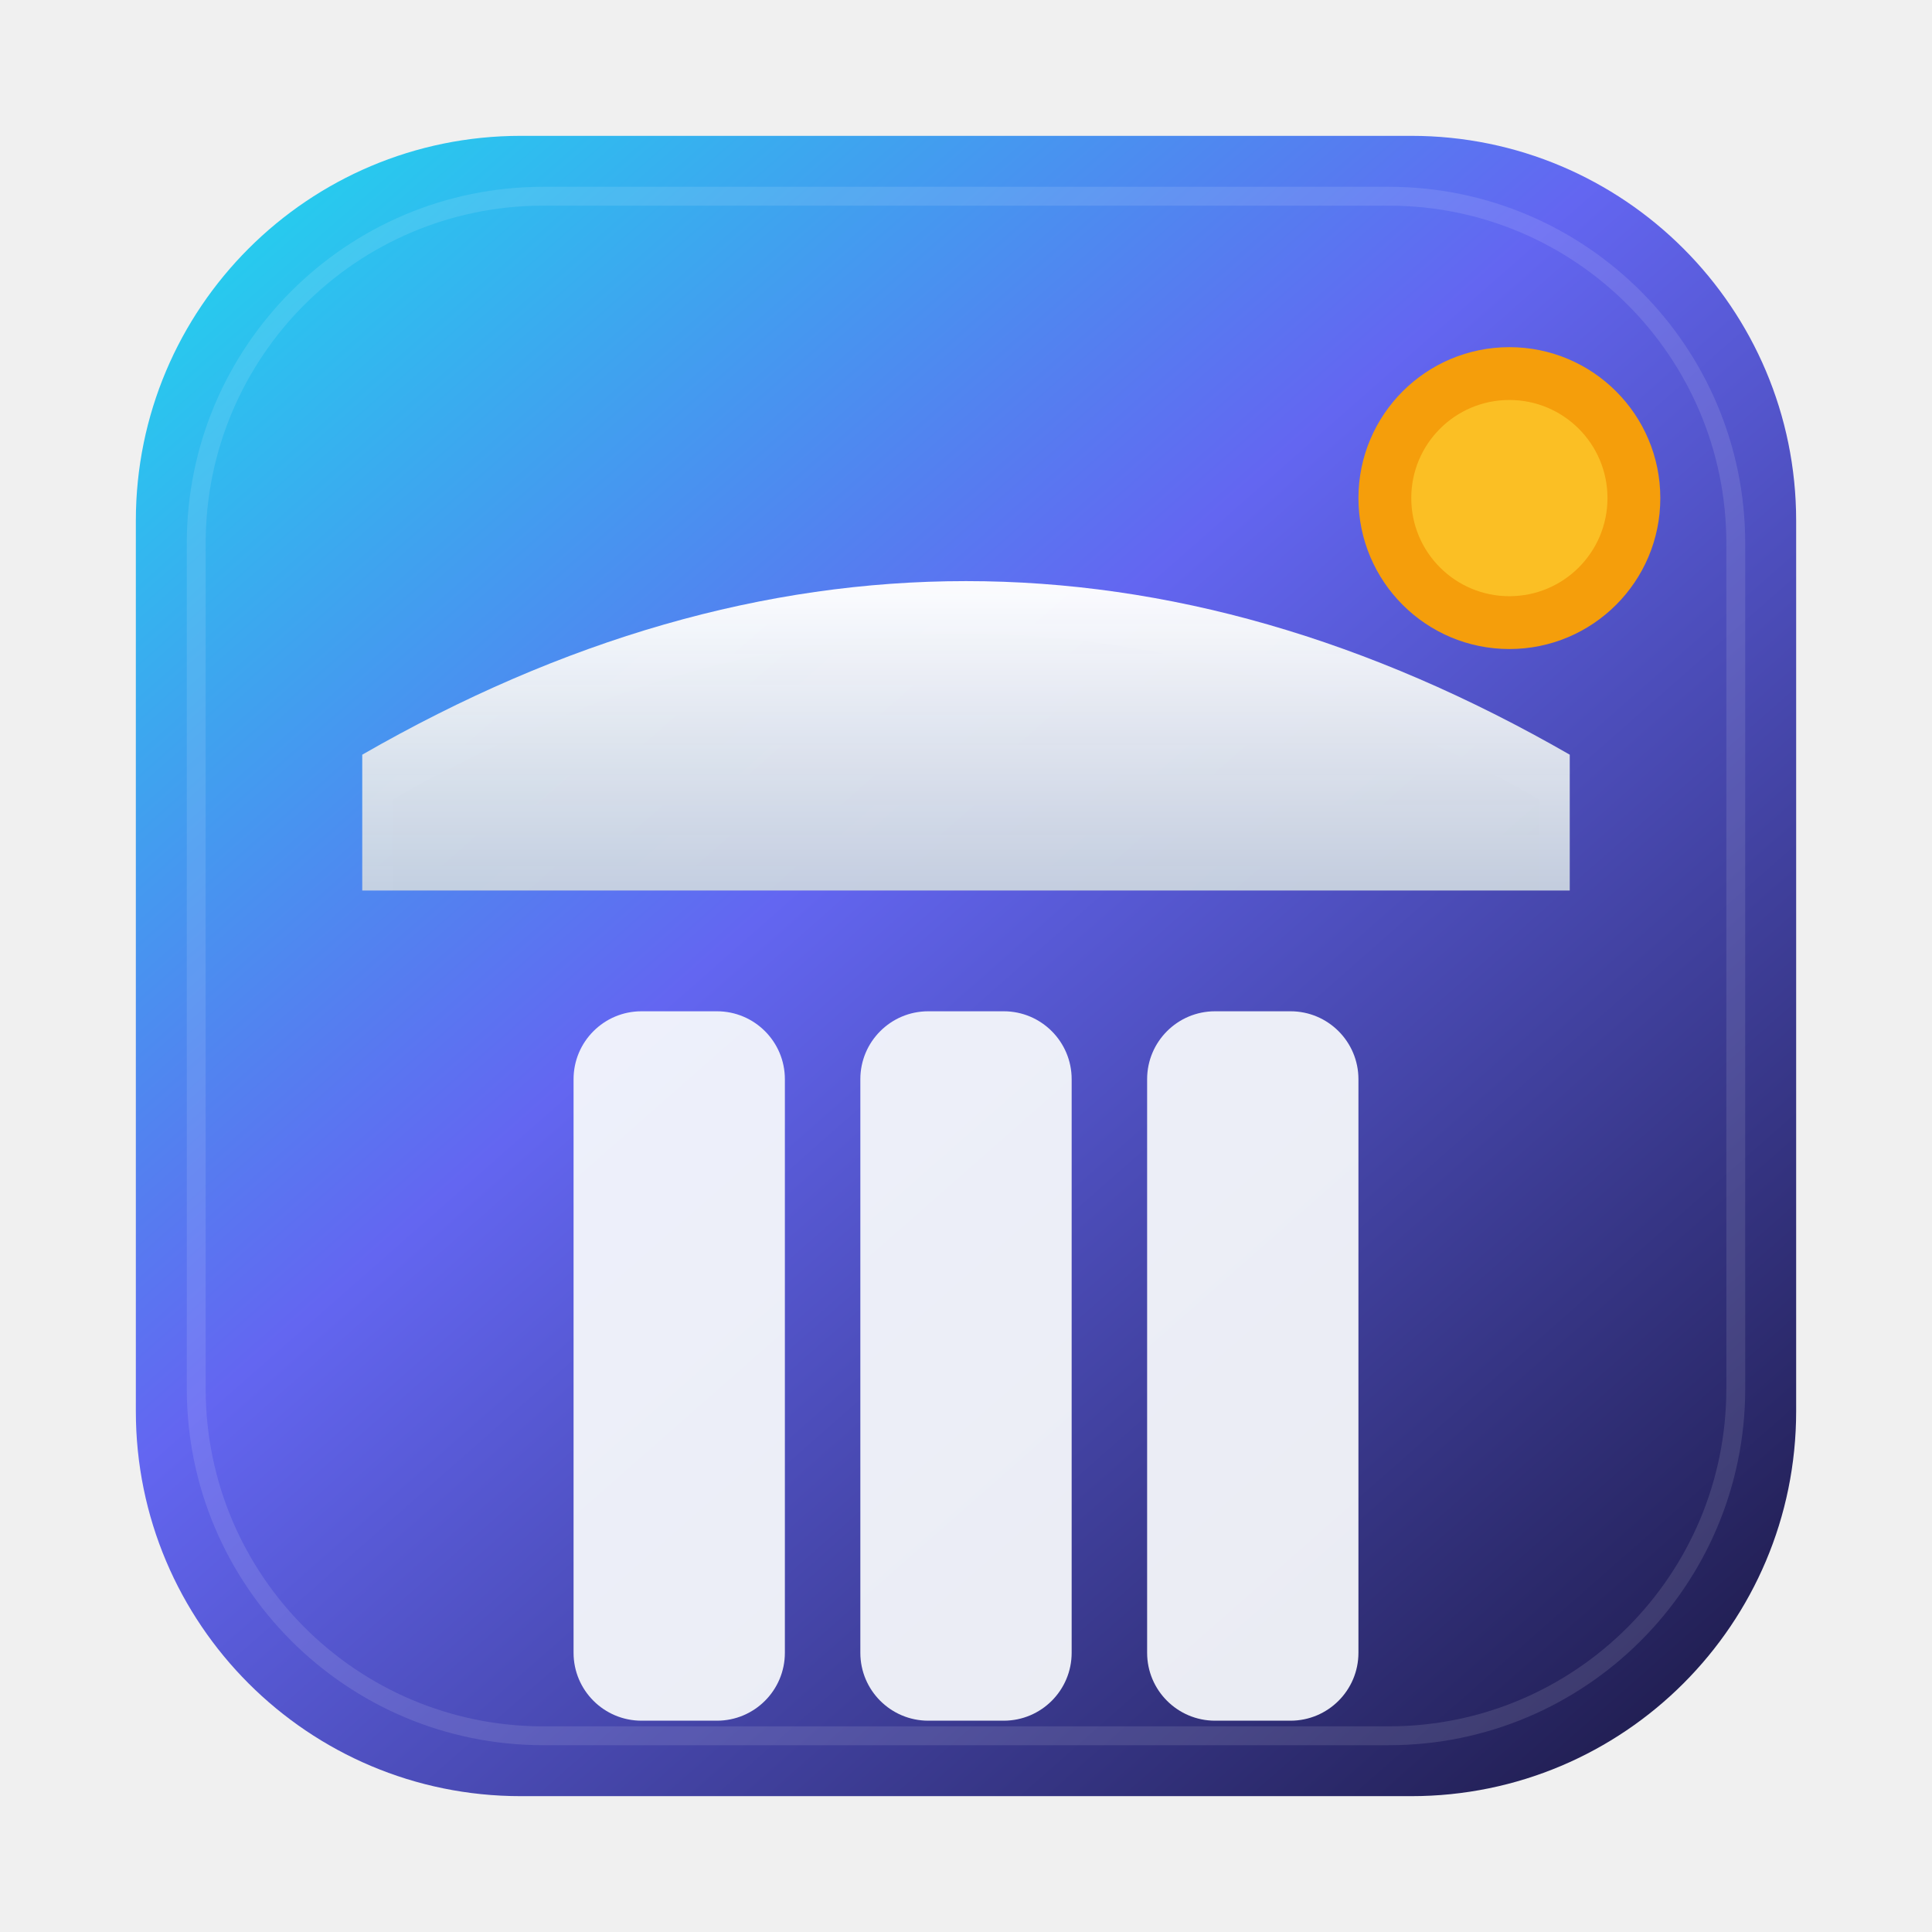
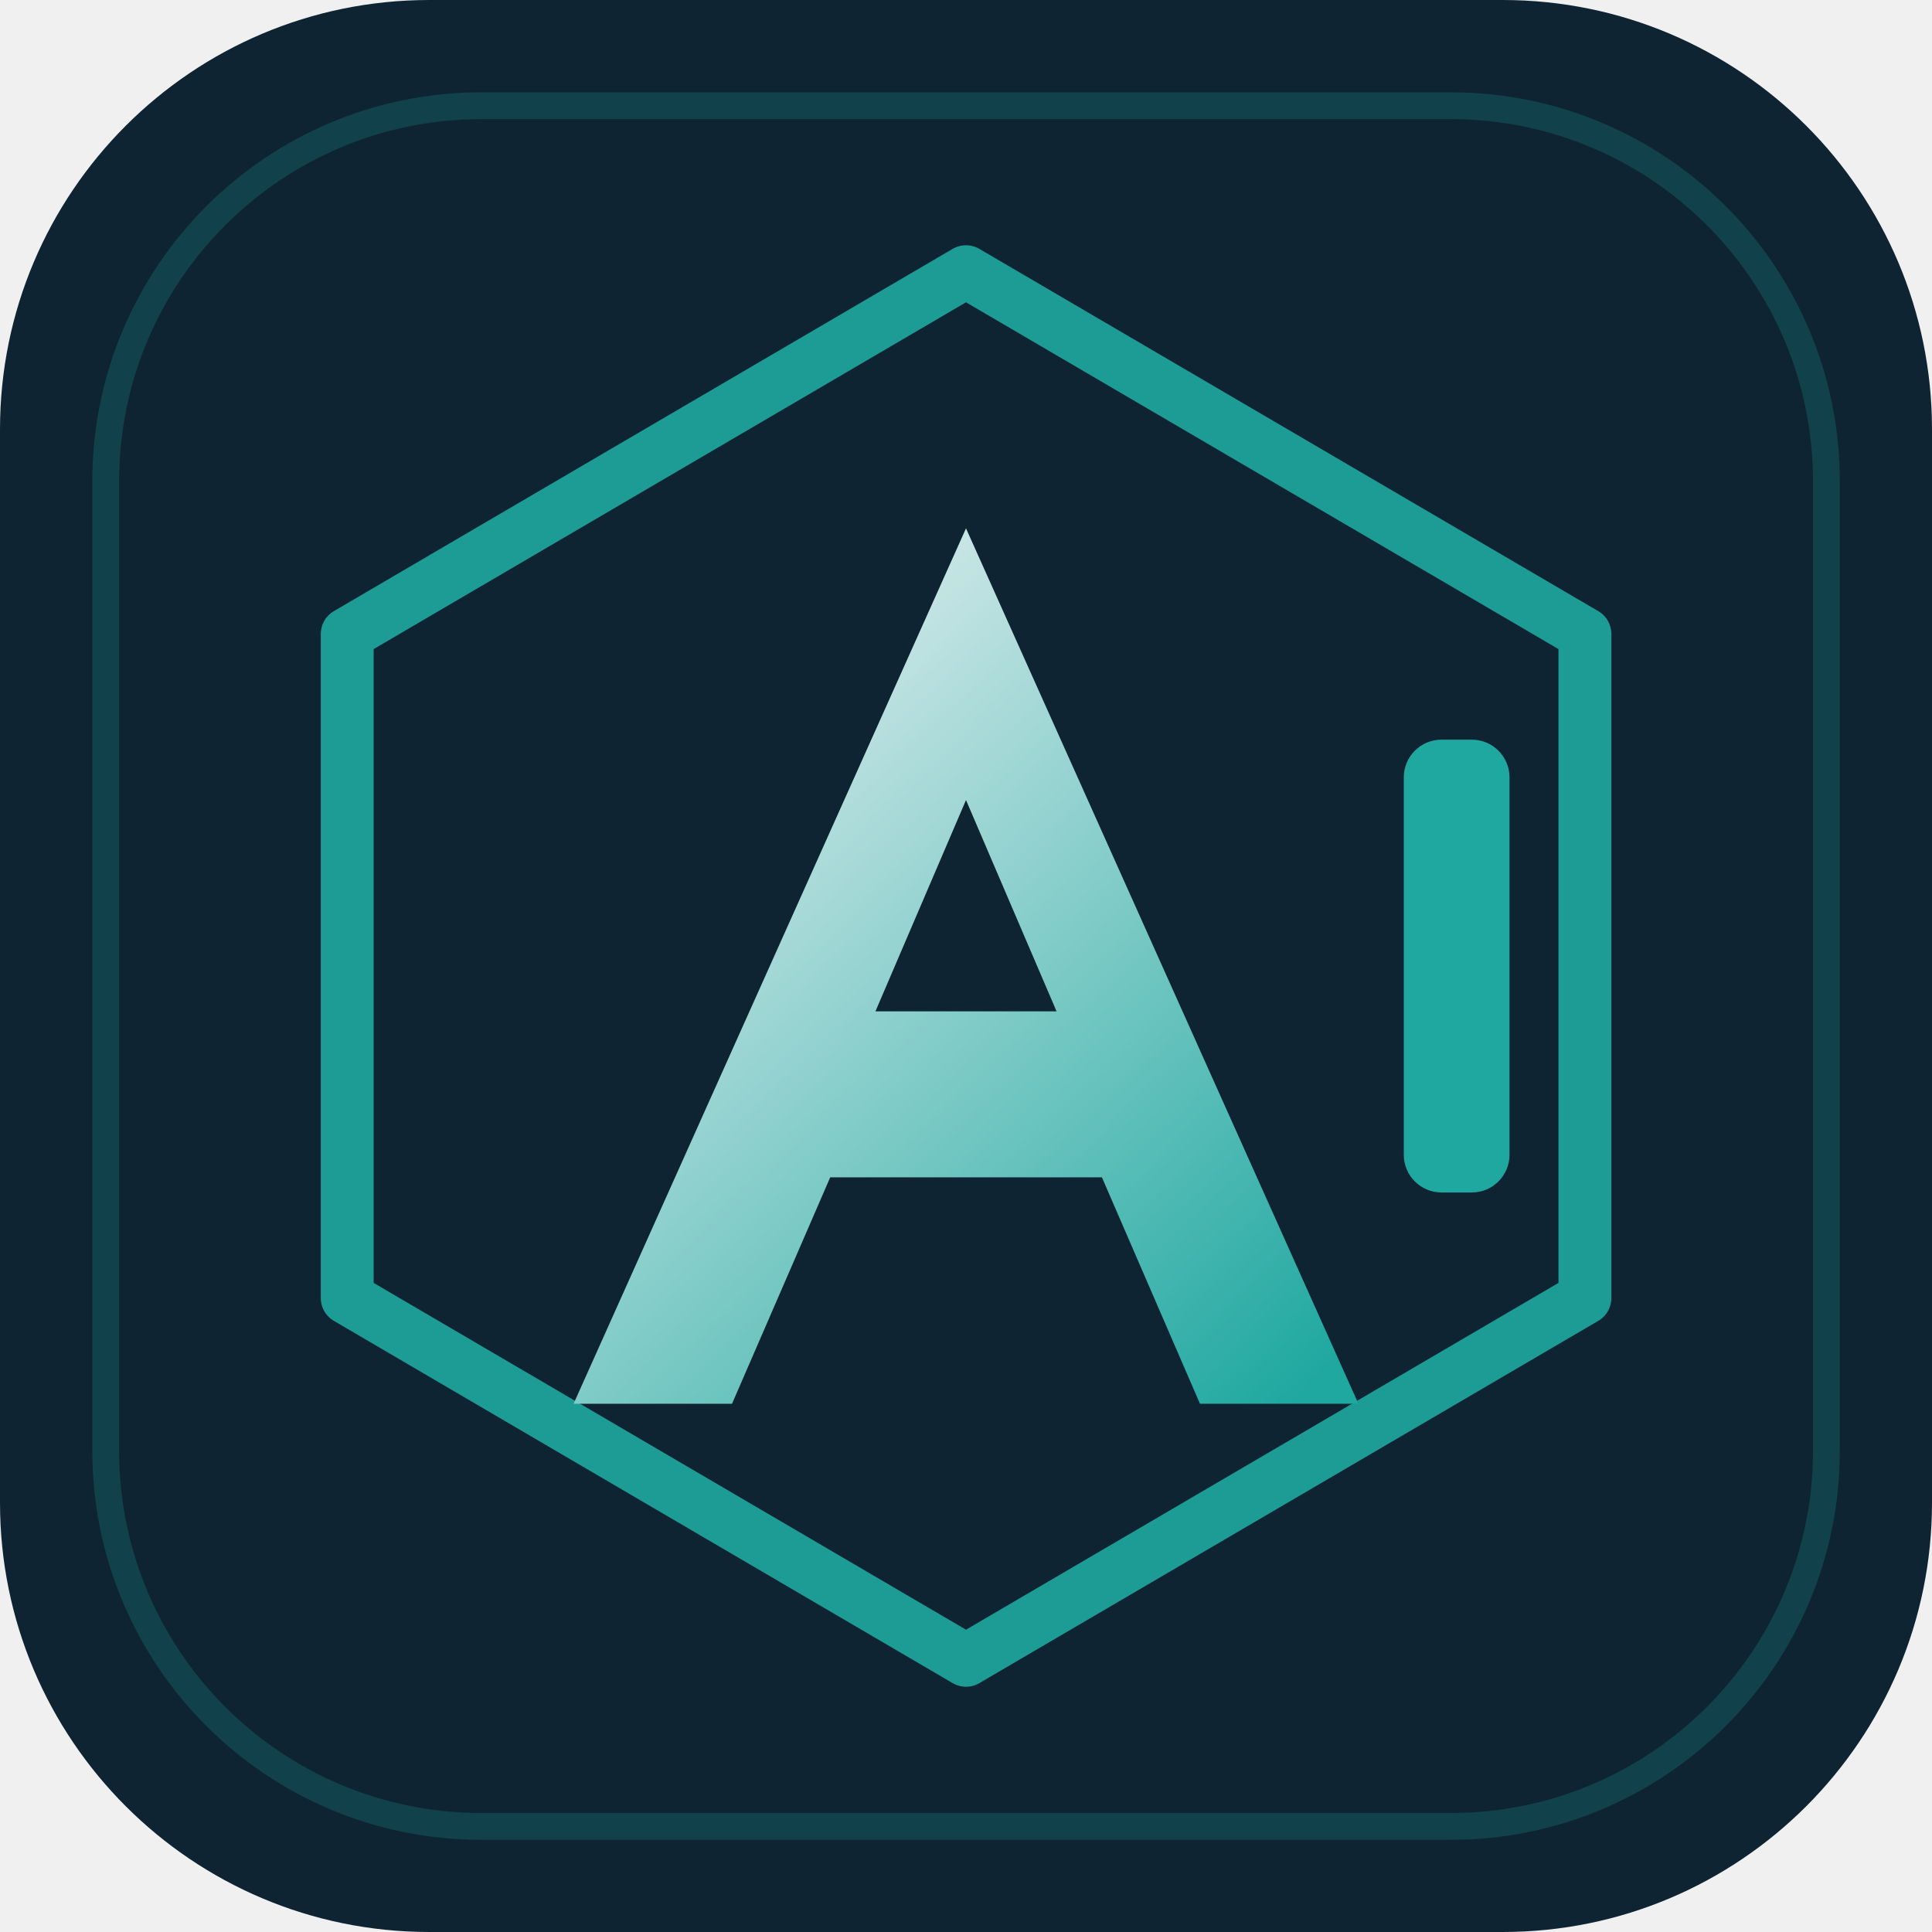
- <svg xmlns="http://www.w3.org/2000/svg" width="144" height="144" viewBox="0 0 512 512" role="img" aria-label="RetailEX">
+ <svg xmlns="http://www.w3.org/2000/svg" width="144" height="144" viewBox="0 0 144 144" role="img" aria-label="Asin">
  <defs>
-     <linearGradient id="r144-bg" x1="6%" y1="0%" x2="94%" y2="100%">
-       <stop offset="0%" stop-color="#22d3ee" />
-       <stop offset="42%" stop-color="#6366f1" />
-       <stop offset="100%" stop-color="#1e1b4b" />
-     </linearGradient>
-     <linearGradient id="r144-awn" x1="0%" y1="0%" x2="0%" y2="100%">
-       <stop offset="0%" stop-color="#ffffff" stop-opacity="0.98" />
-       <stop offset="100%" stop-color="#cbd5e1" stop-opacity="0.94" />
+     <linearGradient id="asinG144" x1="8%" y1="0%" x2="92%" y2="100%">
+       <stop offset="0%" stop-color="#F3F5F7" />
+       <stop offset="100%" stop-color="#1FA8A0" />
    </linearGradient>
  </defs>
-   <rect x="36" y="36" width="440" height="440" rx="102" fill="url(#r144-bg)" />
-   <rect x="52" y="52" width="408" height="408" rx="92" fill="none" stroke="#ffffff" stroke-opacity="0.11" stroke-width="5" />
-   <path d="M 104 212 Q 256 124 408 212 L 408 236 L 104 236 Z" fill="#000" opacity="0.1" />
-   <path d="M 96 200 Q 256 108 416 200 L 416 236 L 96 236 Z" fill="url(#r144-awn)" />
-   <rect x="152" y="268" width="56" height="188" rx="18" fill="#f8fafc" fill-opacity="0.93" />
-   <rect x="228" y="268" width="56" height="188" rx="18" fill="#f8fafc" fill-opacity="0.93" />
-   <rect x="304" y="268" width="56" height="188" rx="18" fill="#f8fafc" fill-opacity="0.93" />
-   <circle cx="400" cy="132" r="40" fill="#f59e0b" />
-   <circle cx="400" cy="132" r="26" fill="#fbbf24" />
+   <rect width="144" height="144" rx="32" fill="#0E2433" />
+   <rect x="7.88" y="7.88" width="128.25" height="128.25" rx="28" fill="none" stroke="#1FA8A0" stroke-opacity="0.22" stroke-width="2" />
+   <path d="M72.00 20.25 L118.13 47.25 L118.13 96.75 L72.00 123.75 L25.88 96.75 L25.88 47.25 Z" fill="none" stroke="#1FA8A0" stroke-width="3.94" stroke-linejoin="round" opacity="0.9" />
+   <path d="M72.00 39.38 L101.25 104.63 H89.44 L82.13 87.75 H61.88 L54.56 104.63 H42.75 L72.00 39.38 Z M65.25 75.38 H78.75 L72.00 59.63 Z" fill="url(#asinG144)" />
+   <rect x="104.63" y="55.13" width="7.88" height="33.75" rx="2.81" fill="#1FA8A0" />
</svg>
